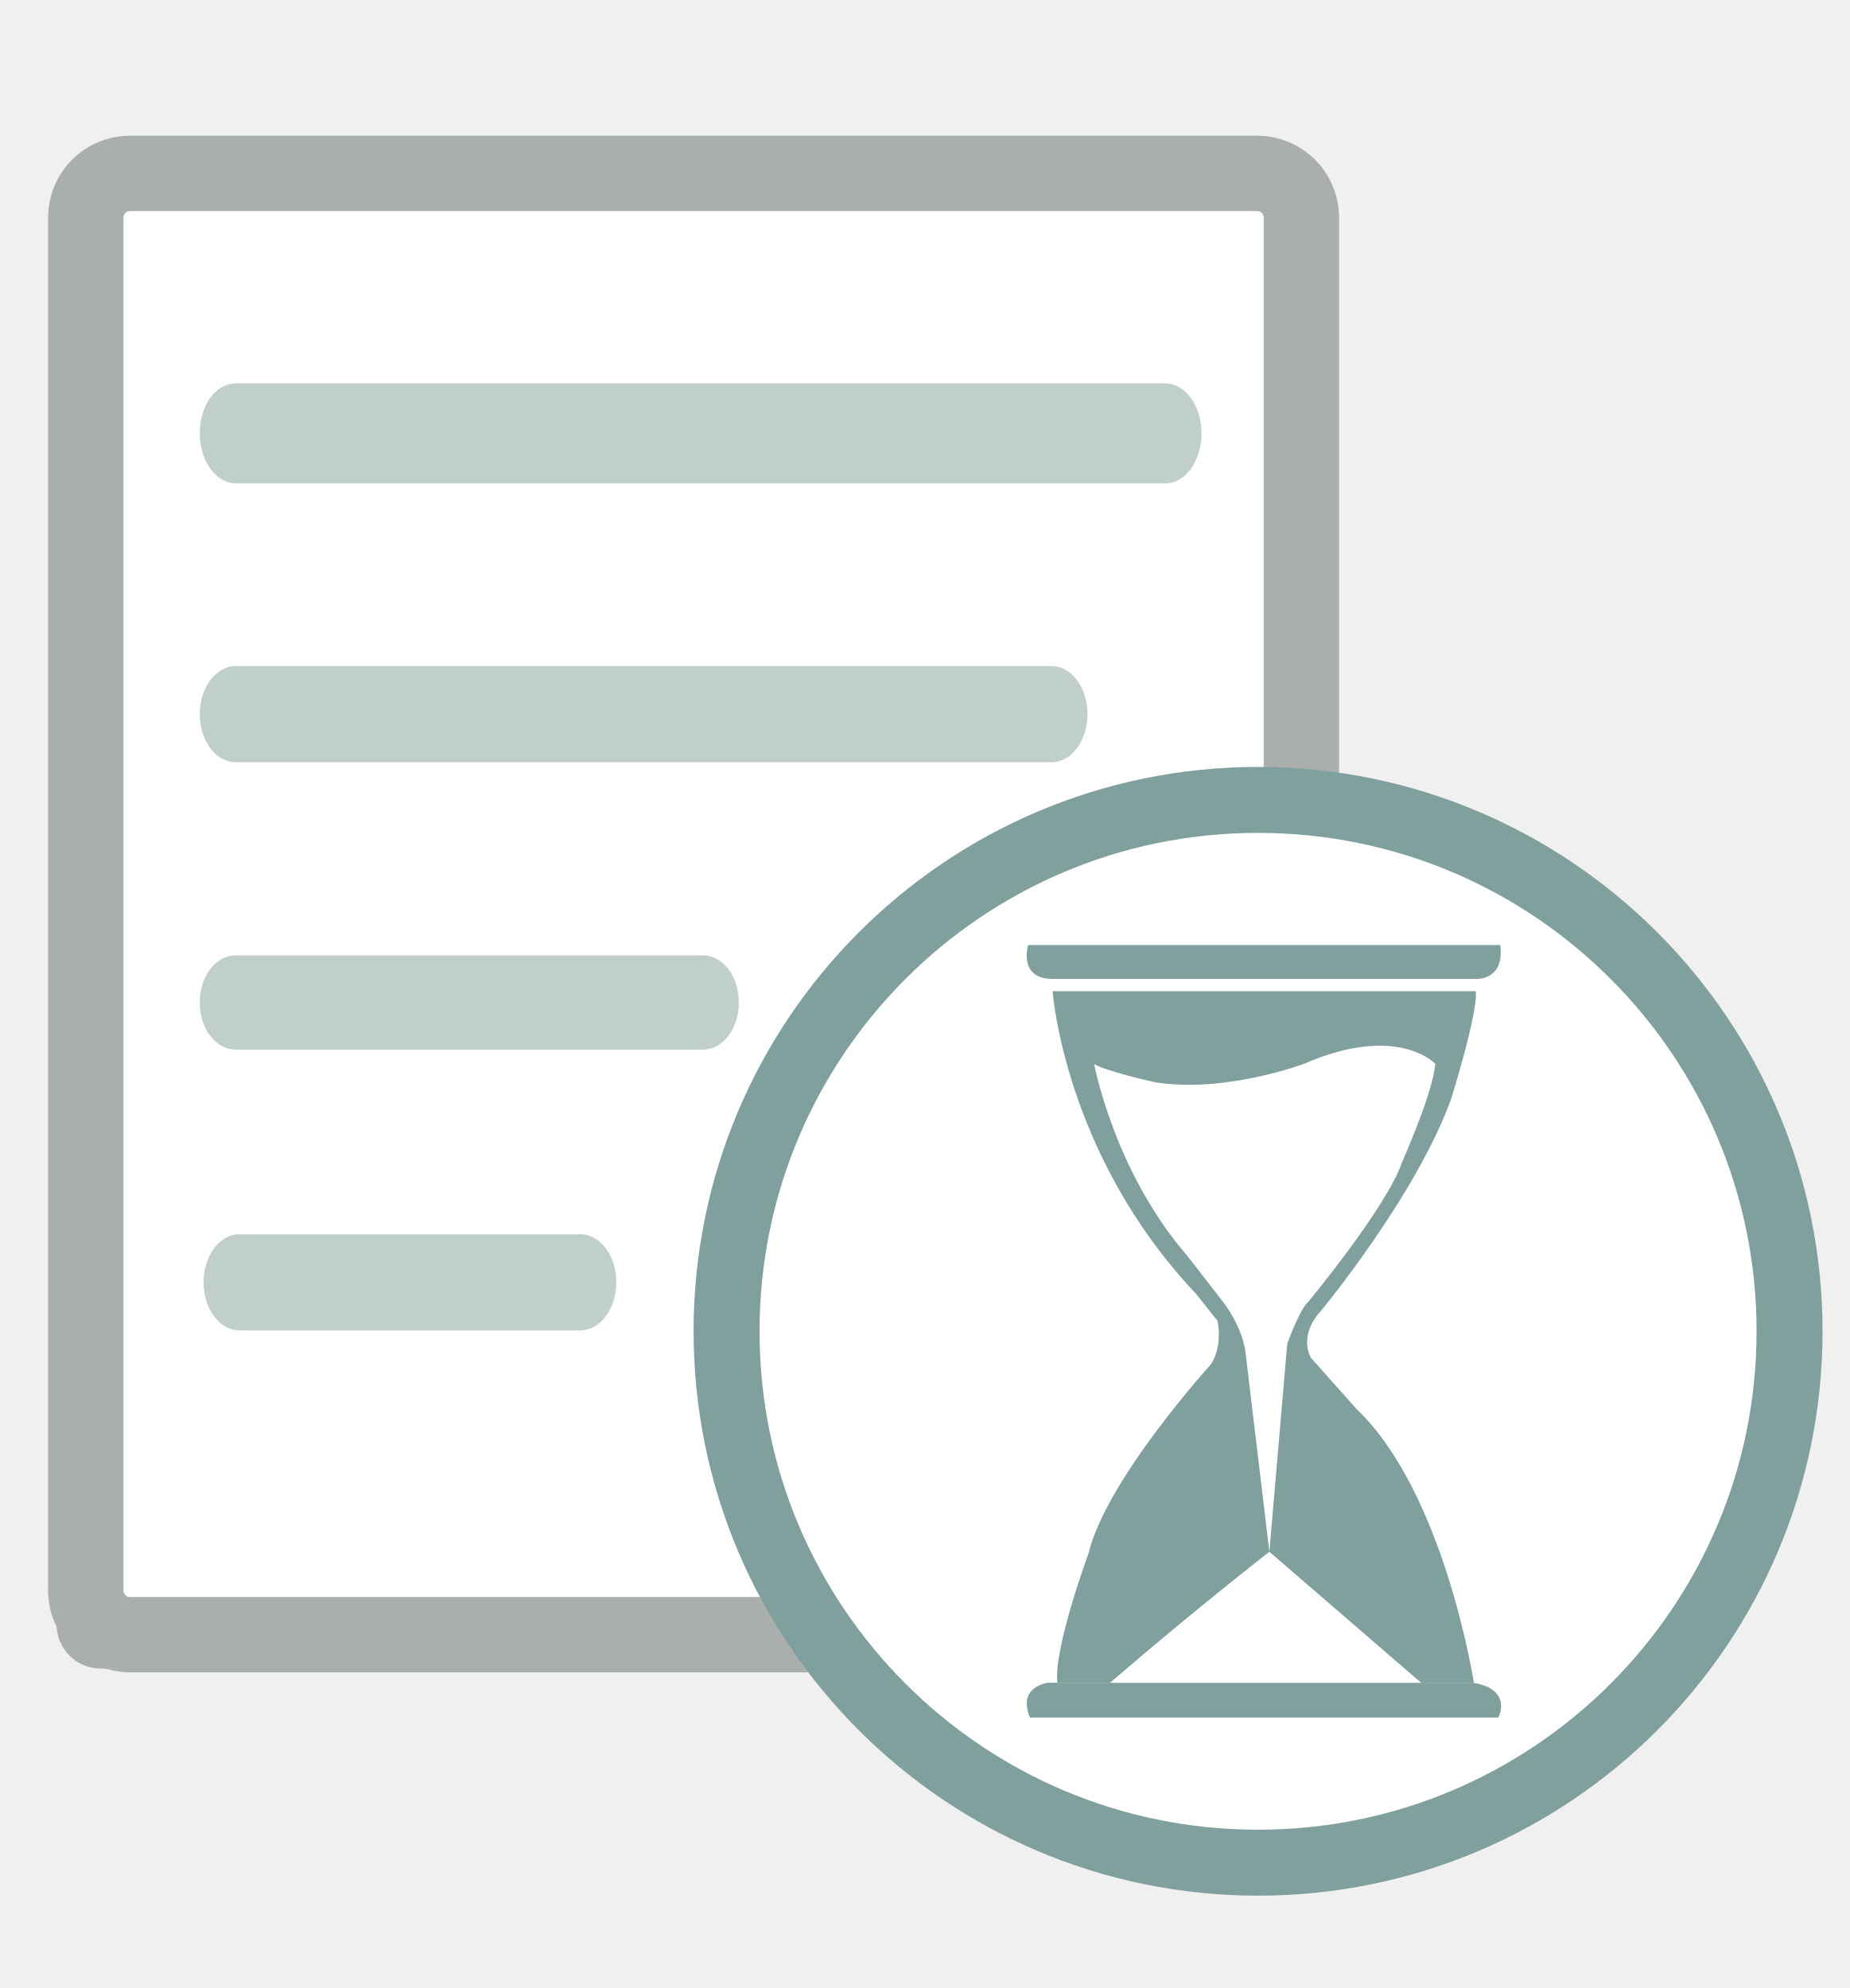
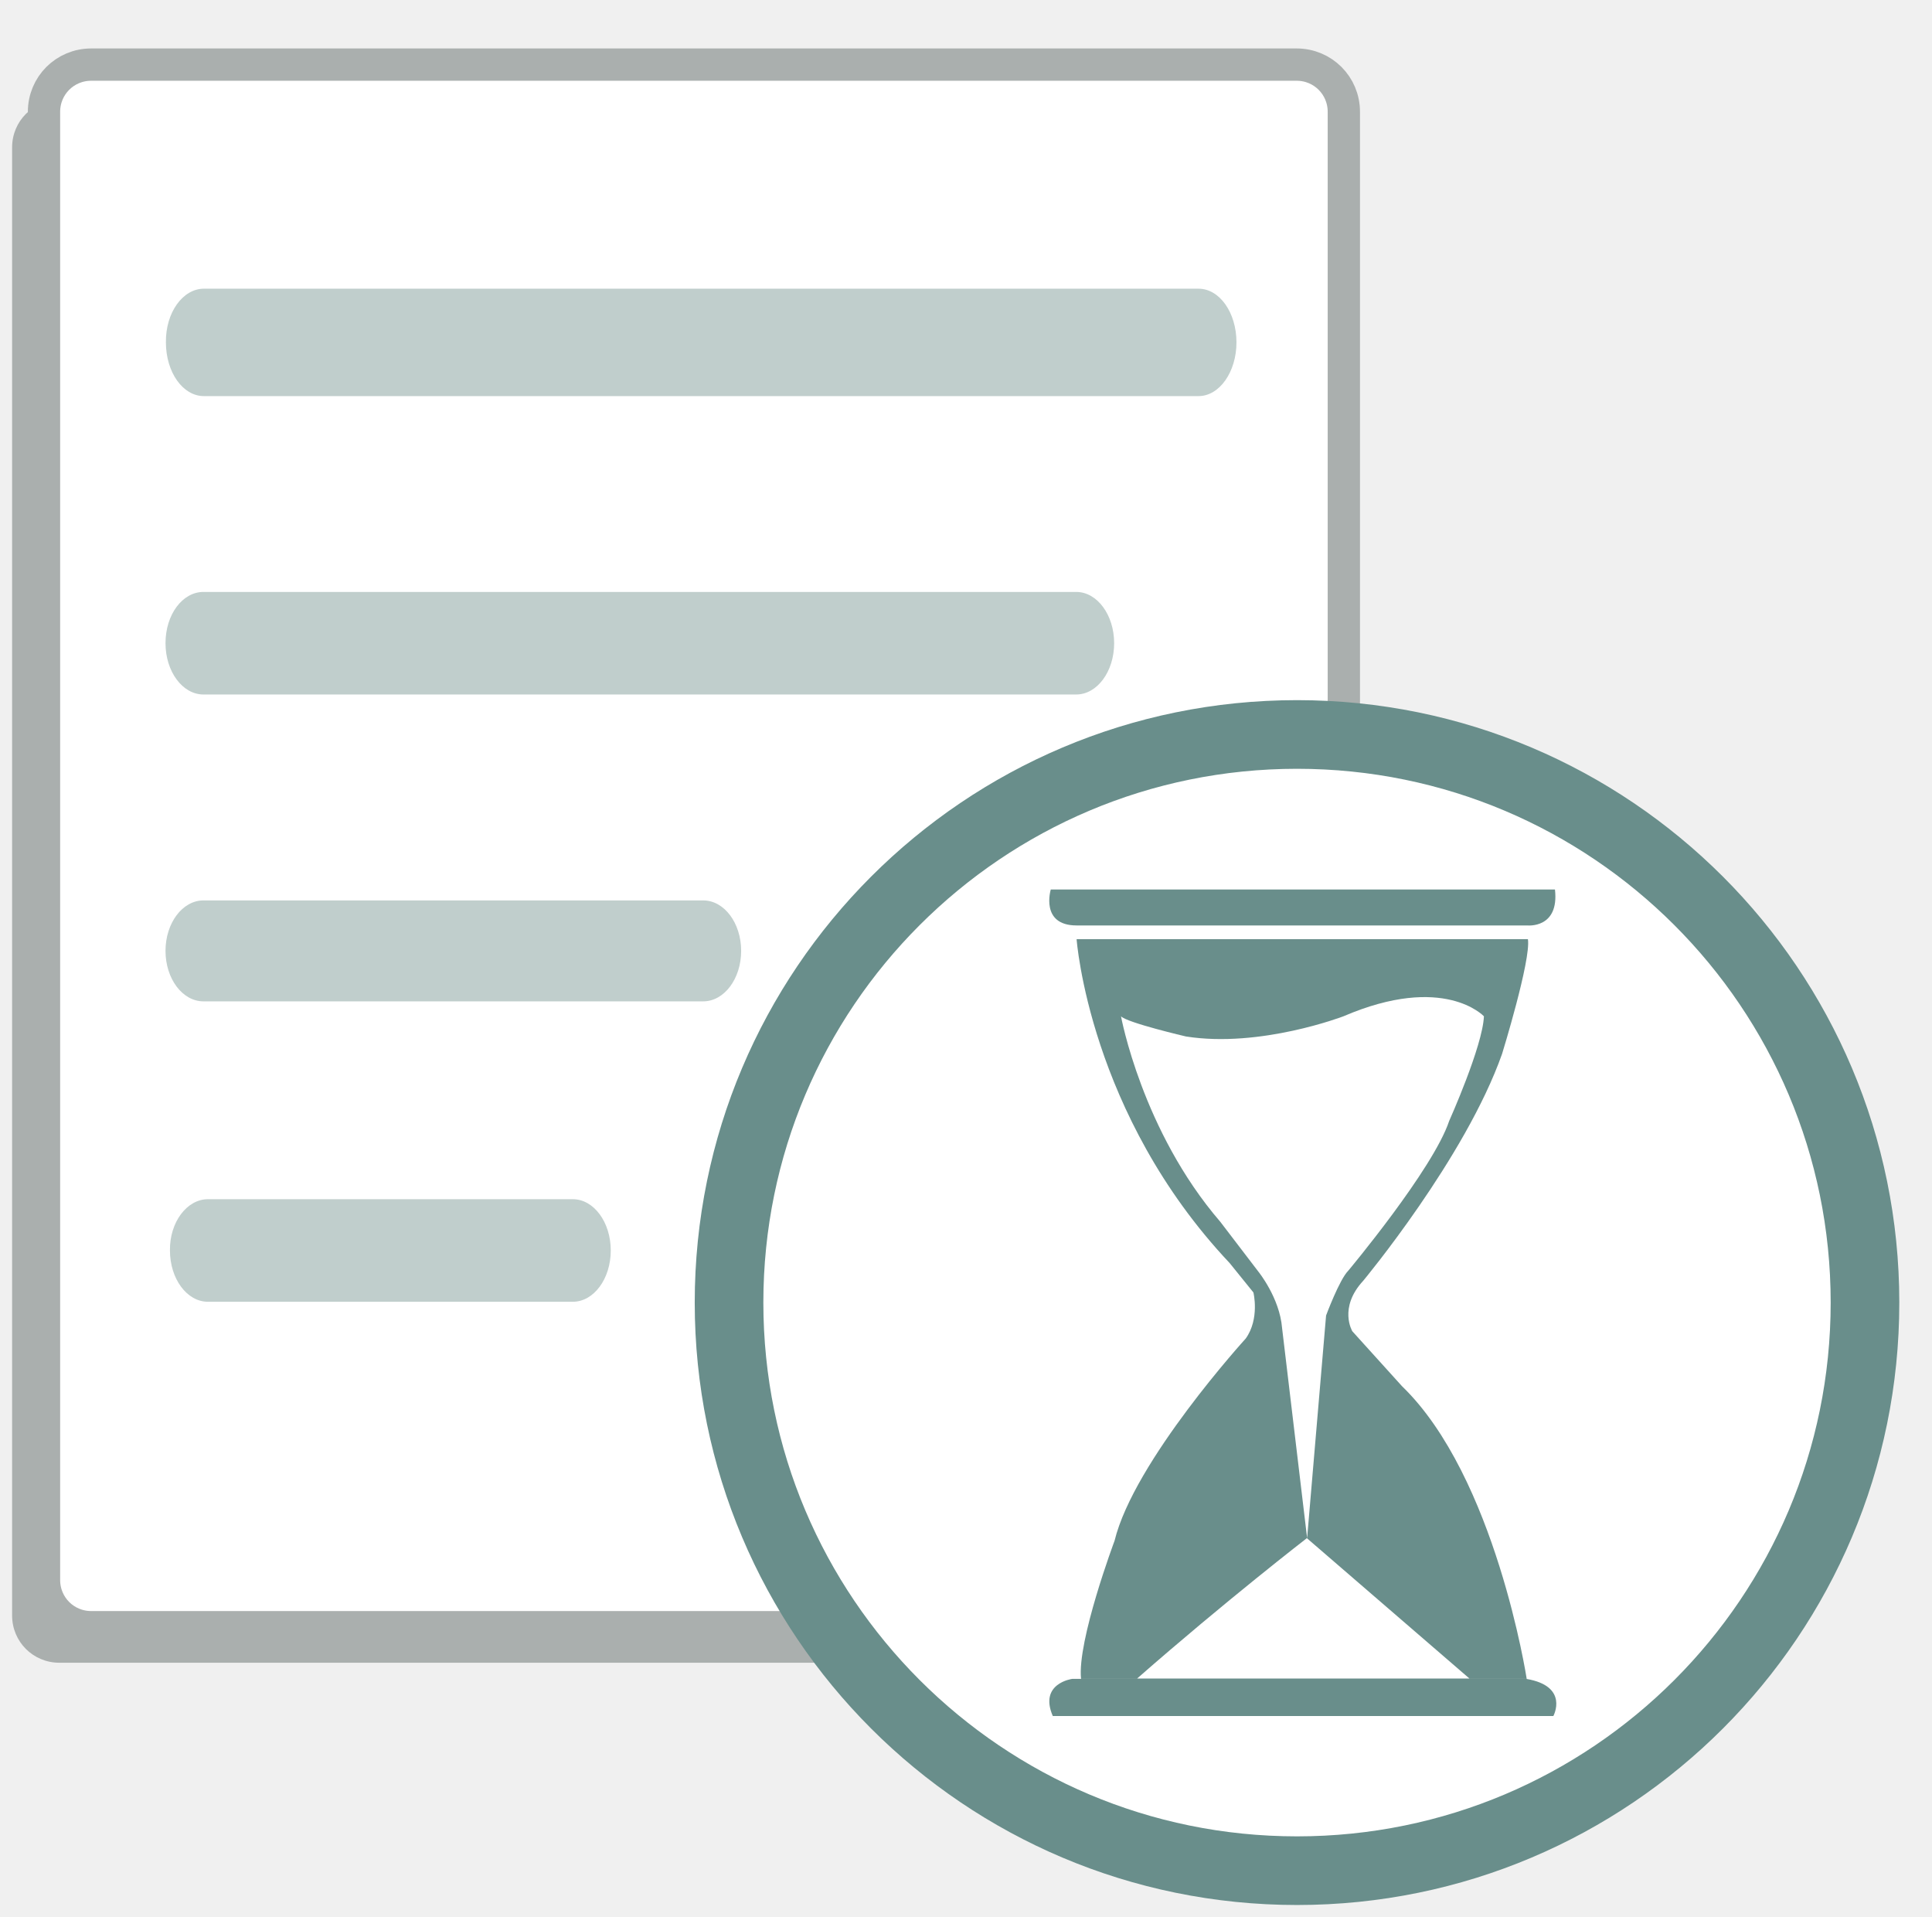
- <svg xmlns="http://www.w3.org/2000/svg" version="1.1" id="Layer_1" x="0px" y="0px" viewBox="0 0 196.3 211" style="enable-background:new 0 0 196.3 211;" xml:space="preserve">
+ <svg xmlns="http://www.w3.org/2000/svg" version="1.1" id="Layer_1" x="0px" y="0px" viewBox="0 0 478.6 474.7" style="enable-background:new 0 0 478.6 474.7;" xml:space="preserve">
  <style type="text/css">
- 	.st0{display:none;}
- 	.st1{display:inline;opacity:0.6;fill:#5B5B5B;enable-background:new    ;}
- 	.st2{display:inline;fill:#B5AFAE;}
- 	.st3{display:inline;fill:#BAB6B5;}
- 	.st4{display:inline;fill:#605D5D;enable-background:new    ;}
- 	.st5{display:inline;fill:#FFFFFF;}
- 	.st6{display:inline;fill:#BF5641;}
- 	.st7{display:inline;opacity:0.35;stroke:#050505;stroke-width:0.75;stroke-miterlimit:10;enable-background:new    ;}
- 	.st8{fill:#AAAFAE;}
- 	.st9{fill:#FFFFFF;stroke:#AAAFAE;stroke-width:8;stroke-miterlimit:10;}
- 	.st10{fill:#FFFFFF;stroke:#80A09D;stroke-width:7;stroke-miterlimit:10;}
- 	.st11{fill:#80A09D;}
- 	.st12{fill:#FFFFFF;}
- 	.st13{fill:#C0CECC;}
+ 	.st0{fill:#AAAFAE;}
+ 	.st1{fill:#FFFFFF;stroke:#AAAFAE;stroke-width:8;stroke-miterlimit:10;}
+ 	.st2{fill:#FFFFFF;stroke:#698E8B;stroke-width:17;stroke-miterlimit:10;}
+ 	.st3{fill:#698E8B;}
+ 	.st4{fill:#FFFFFF;}
+ 	.st5{fill:#C0CECC;}
</style>
-   <g class="st0">
-     <path class="st1" d="M42,4.7h22.4c1.9,0,3.5,1.4,3.5,3.1v22.8H38.5V7.8C38.5,6.1,40,4.7,42,4.7z" />
-     <path class="st1" d="M129.3,3.7h22.4c1.9,0,3.5,1.4,3.5,3.1v23.8h-29.4V6.8C125.8,5.1,127.4,3.7,129.3,3.7z" />
-     <path class="st2" d="M189.9,44.7v19H3.4v-19c0-6.3,5.2-11.4,11.5-11.4h163.5C184.7,33.3,189.9,38.4,189.9,44.7z" />
-     <path class="st3" d="M189.9,68.2v128.4c0,5.1-5.2,9.2-11.5,9.2H14.9c-6.4,0-11.5-4.1-11.5-9.2V68.2H189.9z" />
-     <path class="st4" d="M43.5,2.4h22.4c1.9,0,3.5,1.4,3.5,3.1v22.8H40V5.5C40,3.8,41.5,2.4,43.5,2.4z" />
-     <path class="st4" d="M130.8,2.4h22.4c1.9,0,3.5,1.4,3.5,3.1v22.8h-29.4V5.5C127.3,3.8,128.9,2.4,130.8,2.4z" />
-     <path class="st5" d="M190.4,66.6v126.9c0,5-5.1,9.1-11.4,9.1H17.4c-6.3,0-11.4-4.1-11.4-9.1V66.6H190.4z" />
-     <path class="st6" d="M190.4,42.8v16.7H5V42.8c0-5.5,5.1-10,11.5-10h162.5C185.3,32.8,190.4,37.2,190.4,42.8z" />
-     <path class="st7" d="M28.7,73.1H166c4.5,0,8.2,3.7,8.2,8.2l0,0c0,4.5-3.7,8.2-8.2,8.2H28.7c-4.5,0-8.2-3.7-8.2-8.2l0,0   C20.5,76.7,24.2,73.1,28.7,73.1z" />
-     <path class="st7" d="M30.6,108.1h119.5c4.5,0,8.2,3.7,8.2,8.2v0c0,4.5-3.7,8.2-8.2,8.2H30.6c-4.5,0-8.2-3.7-8.2-8.2v0   C22.4,111.8,26.1,108.1,30.6,108.1z" />
-     <path class="st7" d="M30.1,141.7h102.2c4.5,0,8.2,3.7,8.2,8.2l0,0c0,4.5-3.7,8.2-8.2,8.2H30.1c-4.5,0-8.2-3.7-8.2-8.2l0,0   C22,145.4,25.6,141.7,30.1,141.7z" />
-     <path class="st7" d="M30.2,171h53.4c4.5,0,8.2,3.7,8.2,8.2l0,0c0,4.5-3.7,8.2-8.2,8.2H30.2c-4.5,0-8.2-3.7-8.2-8.2l0,0   C22.1,174.7,25.7,171,30.2,171z" />
-   </g>
  <g>
    <g id="rectangle_1_">
-       <path class="st8" d="M10.7,22h119.6c2.6,0,4.7,2.1,4.7,4.7v145.7c0,2.6-2.1,4.7-4.7,4.7H10.7c-2.6,0-4.7-2.1-4.7-4.7V26.6    C6,24.1,8.1,22,10.7,22z" />
+       <path class="st0" d="M14.7,24.8h298.6c6.5,0,11.7,5.2,11.7,11.7v363.6c0,6.5-5.2,11.7-11.7,11.7H14.7c-6.5,0-11.7-5.2-11.7-11.7    V36.5C3,30,8.2,24.8,14.7,24.8z" />
    </g>
    <g id="rectangle">
-       <path class="st9" d="M13.8,18.4h119.6c2.6,0,4.7,2.1,4.7,4.7v145.7c0,2.6-2.1,4.7-4.7,4.7H13.8c-2.6,0-4.7-2.1-4.7-4.7V23.1    C9.1,20.5,11.2,18.4,13.8,18.4z" />
+       <path class="st1" d="M22.6,16h298.6c6.5,0,11.7,5.2,11.7,11.7v363.6c0,6.5-5.2,11.7-11.7,11.7H22.6c-6.5,0-11.7-5.2-11.7-11.7    V27.7C10.9,21.2,16.1,16,22.6,16z" />
    </g>
    <g id="ellipse">
-       <circle class="st10" cx="133.5" cy="141.3" r="56.4" />
+       <circle class="st2" cx="321.3" cy="322.6" r="140.7" />
    </g>
-     <path class="st11" d="M109.1,100.3c0,0-1.1,3.6,2.6,3.6h44.8c0,0,3.2,0.3,2.7-3.6H109.1z" />
-     <path class="st11" d="M111.7,105.2c0,0,1.2,17.3,15.2,32.1l2.3,2.9c0,0,0.6,2.6-0.7,4.6c0,0-11.1,12.2-13,20.1c0,0-3.7,10-3.3,13.7   h44.2c0,0-3.1-20.1-12.4-29l-4.9-5.5c0,0-1.4-2.3,1.1-5c0,0,10.1-12.2,13.8-22.5c0,0,2.9-9.3,2.6-11.4L111.7,105.2z" />
-     <path class="st11" d="M159,182.3c0,0,1.6-3-2.7-3.7h-45.1c0,0-3.3,0.4-1.9,3.7H159z" />
-     <path class="st12" d="M116.1,112.9c0,0,2.1,11.4,9.9,20.4l3.8,4.9c0,0,2.1,2.6,2.4,5.6l2.5,20.9c0,0-8.1,6.3-16.9,13.9h33   l-16.1-13.9l1.9-22.1c0,0,1.3-3.6,2.2-4.4c0,0,8.4-10.1,10-14.9c0,0,3.3-7.4,3.5-10.4c0,0-4-4.3-13.9,0c0,0-8.2,3.1-15.6,2   C122.5,114.9,116.7,113.5,116.1,112.9z" />
-     <path class="st13" d="M25,70.7h86.6c2.1,0,3.8,2.3,3.8,5.1v0c0,2.8-1.7,5.1-3.8,5.1H25c-2.1,0-3.8-2.3-3.8-5.1v0   C21.2,73,22.9,70.7,25,70.7z" />
-     <path class="st13" d="M25,40.7h98.7c2.1,0,3.8,2.4,3.8,5.3l0,0c0,2.9-1.7,5.3-3.8,5.3H25c-2.1,0-3.8-2.4-3.8-5.3l0,0   C21.2,43,22.9,40.7,25,40.7z" />
-     <path class="st13" d="M25.4,131h36.2c2.1,0,3.8,2.3,3.8,5.1v0c0,2.8-1.7,5.1-3.8,5.1H25.4c-2.1,0-3.8-2.3-3.8-5.1v0   C21.6,133.3,23.3,131,25.4,131z" />
-     <path class="st13" d="M25,101.4h49.6c2.1,0,3.8,2.2,3.8,5v0c0,2.8-1.7,5-3.8,5H25c-2.1,0-3.8-2.2-3.8-5v0   C21.2,103.6,22.9,101.4,25,101.4z" />
+     <path class="st3" d="M260.3,220.3c0,0-2.7,8.9,6.4,8.9h111.7c0,0,7.9,0.8,6.8-8.9H260.3z" />
+     <path class="st3" d="M266.7,232.6c0,0,3.1,43.3,37.9,80.2l5.9,7.3c0,0,1.6,6.5-1.9,11.4c0,0-27.7,30.4-32.5,50.1   c0,0-9.3,24.8-8.3,34.2h110.4c0,0-7.7-50.1-30.9-72.5L335,329.7c0,0-3.5-5.8,2.7-12.5c0,0,25.3-30.4,34.4-56.2   c0,0,7.2-23.3,6.4-28.4L266.7,232.6z" />
+     <path class="st3" d="M384.8,425c0,0,4-7.4-6.7-9.2H265.6c0,0-8.3,1.1-4.8,9.2H384.8z" />
+     <path class="st4" d="M277.7,251.7c0,0,5.2,28.4,24.6,50.9l9.4,12.3c0,0,5.3,6.5,5.9,14l6.2,52c0,0-20.2,15.6-42.1,34.8h82.3   L323.8,381l4.7-55.2c0,0,3.3-8.9,5.5-11.1c0,0,21-25.1,25-37.1c0,0,8.3-18.5,8.6-25.9c0,0-9.9-10.7-34.8,0c0,0-20.6,7.9-39,5   C293.8,256.7,279.2,253.3,277.7,251.7z" />
+     <path class="st5" d="M50.4,146.6h216.2c5.2,0,9.4,5.7,9.4,12.7v0c0,7-4.2,12.7-9.4,12.7H50.4c-5.2,0-9.4-5.7-9.4-12.7v0   C41,152.2,45.2,146.6,50.4,146.6z" />
+     <path class="st5" d="M50.5,71.5h246.4c5.2,0,9.4,5.9,9.4,13.3l0,0c0,7.3-4.2,13.3-9.4,13.3H50.5c-5.2,0-9.4-5.9-9.4-13.3l0,0   C41,77.4,45.3,71.5,50.5,71.5z" />
+     <path class="st5" d="M51.5,297h90.4c5.2,0,9.4,5.7,9.4,12.7v0c0,7-4.2,12.7-9.4,12.7H51.5c-5.2,0-9.4-5.7-9.4-12.7v0   C42,302.7,46.3,297,51.5,297z" />
+     <path class="st5" d="M50.4,223h123.8c5.2,0,9.4,5.6,9.4,12.5v0c0,6.9-4.2,12.5-9.4,12.5H50.4c-5.2,0-9.4-5.6-9.4-12.5v0   C41,228.6,45.2,223,50.4,223z" />
  </g>
</svg>
